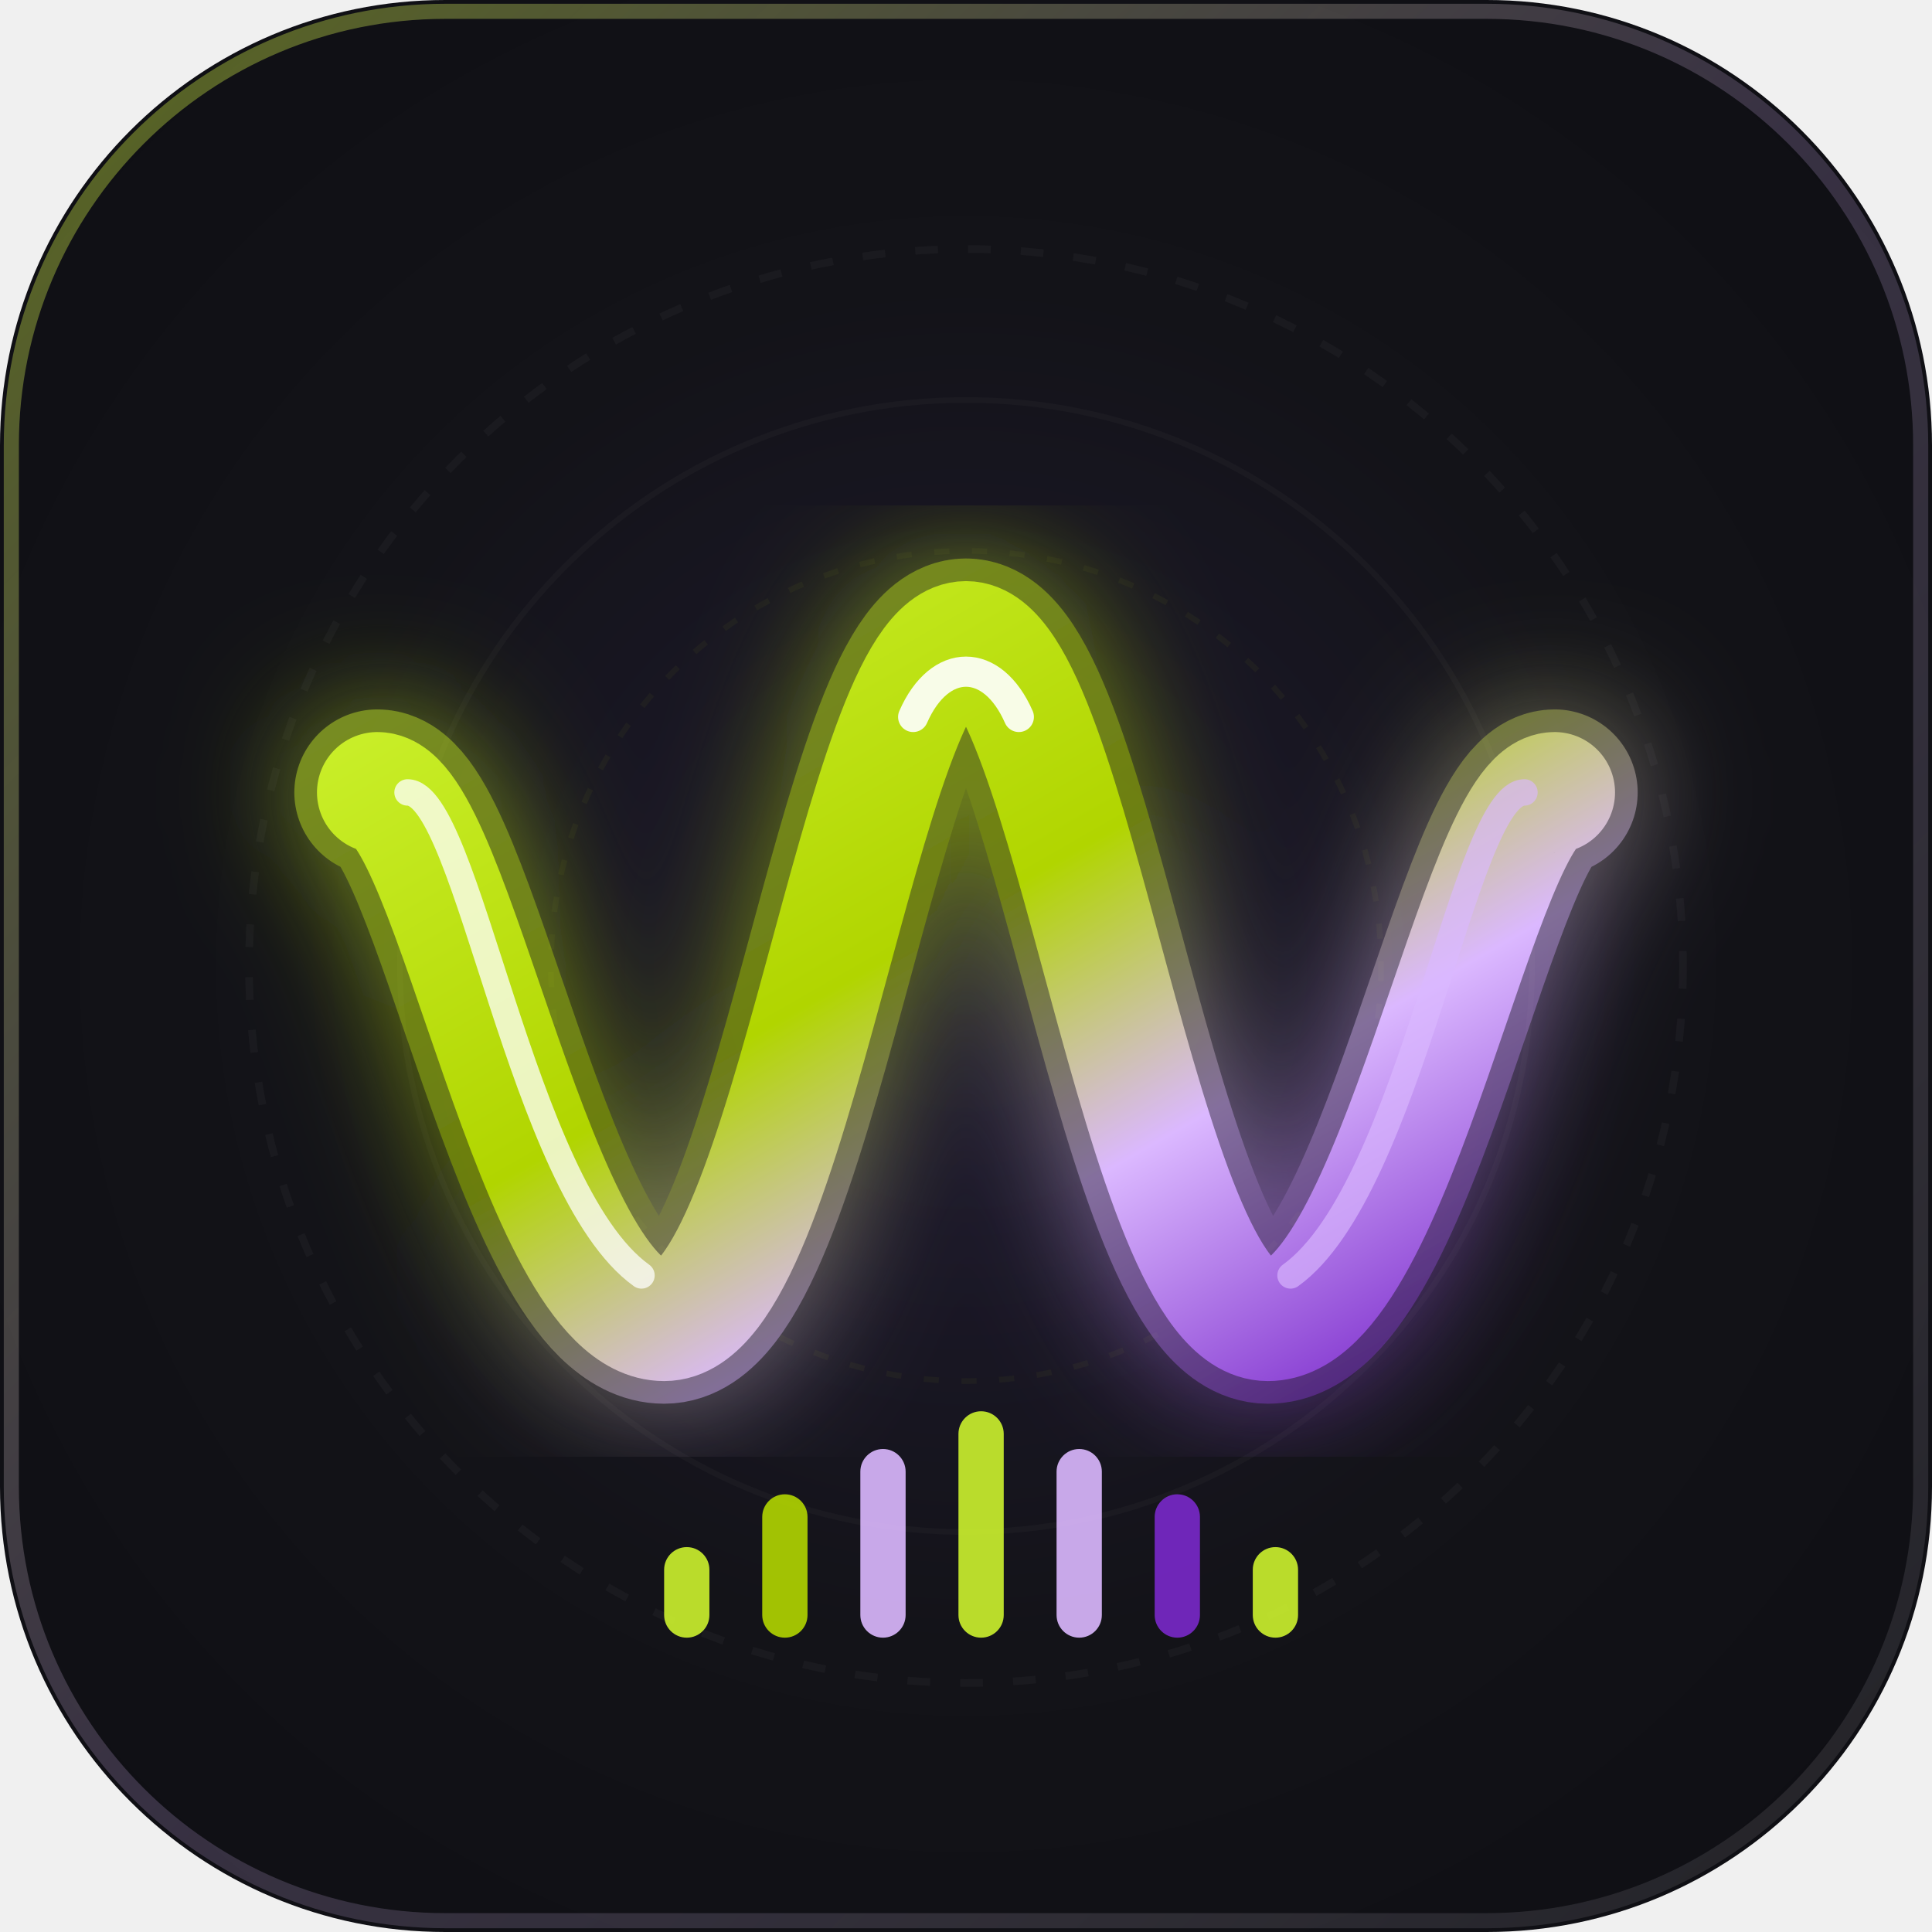
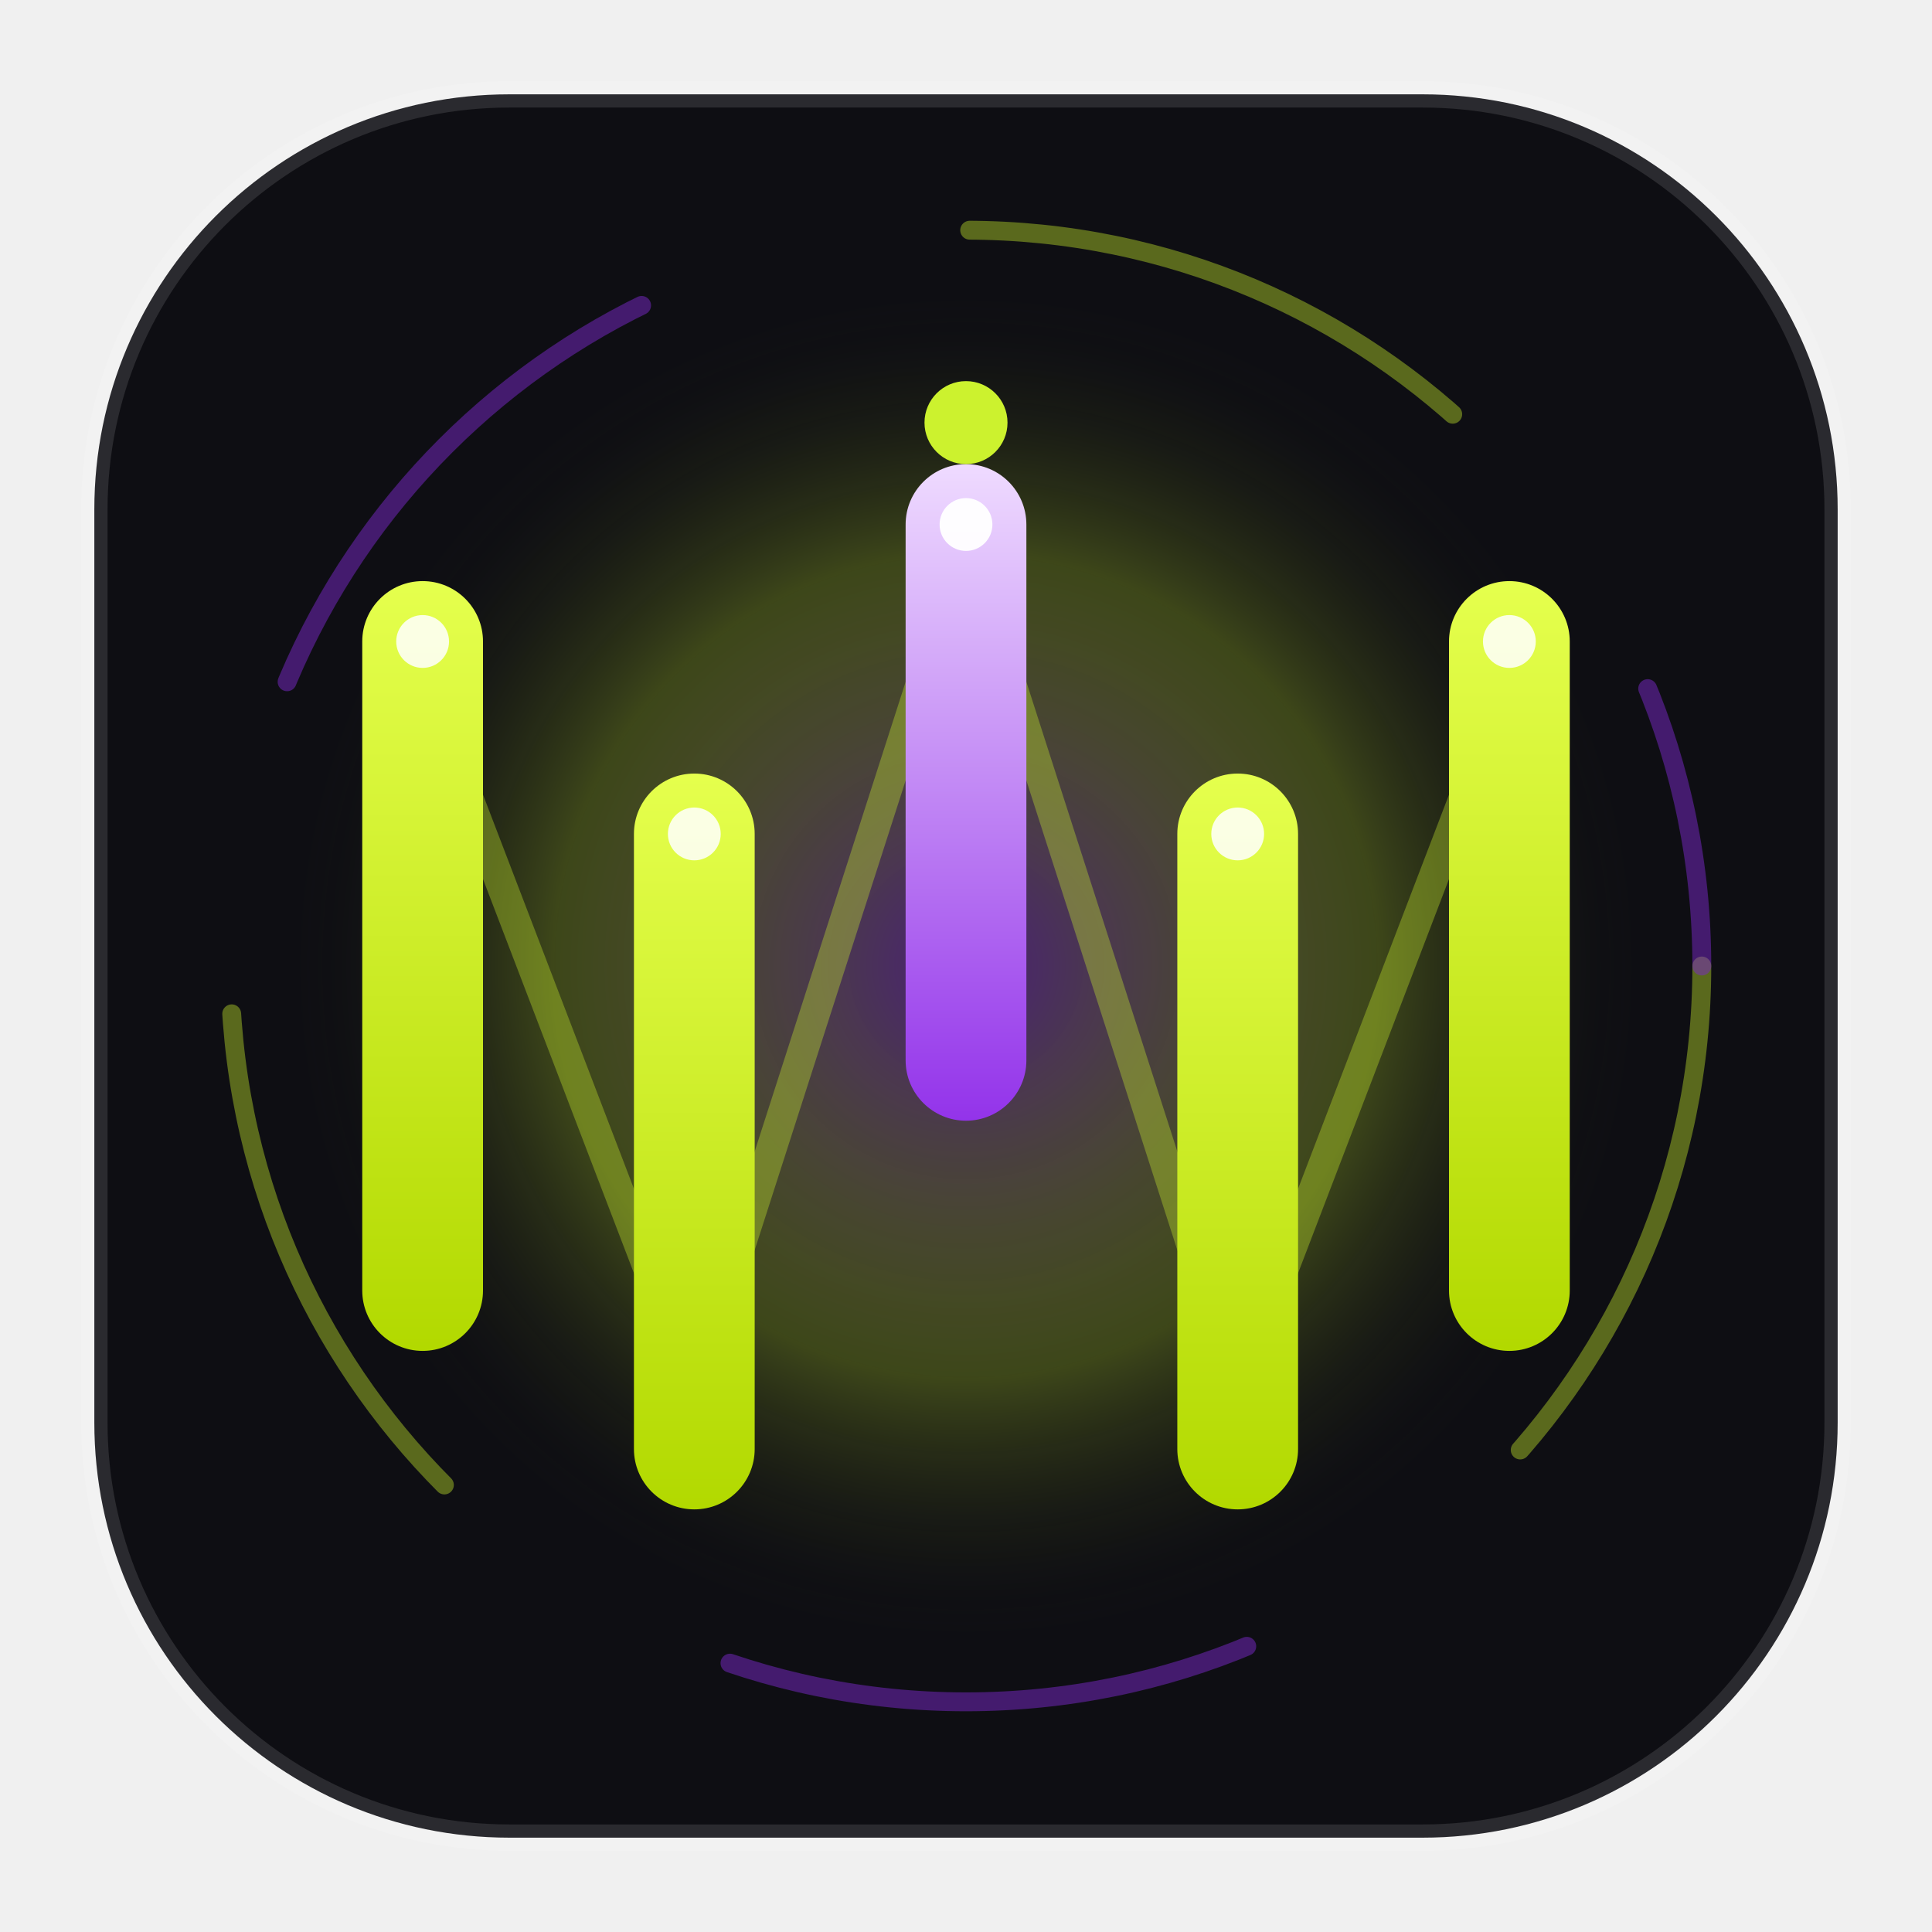
<svg xmlns="http://www.w3.org/2000/svg" viewBox="0 0 512 512" width="100%" height="100%">
  <defs>
-     <radialGradient id="bgGlow" cx="50%" cy="50%" r="70%">
-       <stop offset="0%" stop-color="#1F1A30" />
-       <stop offset="50%" stop-color="#131318" />
-       <stop offset="100%" stop-color="#0E0E13" />
+     <radialGradient id="haloGlow" cx="50%" cy="50%" r="50%">
+       <stop offset="0%" stop-color="#7928CA" stop-opacity="0.55" />
+       <stop offset="60%" stop-color="#CCF22E" stop-opacity="0.25" />
+       <stop offset="100%" stop-color="#0E0E13" stop-opacity="0" />
    </radialGradient>
-     <linearGradient id="limeVioletGrad" x1="0%" y1="0%" x2="100%" y2="100%">
-       <stop offset="0%" stop-color="#CCF22E" />
-       <stop offset="45%" stop-color="#B1D500" />
-       <stop offset="70%" stop-color="#DBB8FF" />
-       <stop offset="100%" stop-color="#7928CA" />
+     <linearGradient id="neonCitron" x1="0%" y1="0%" x2="0%" y2="100%">
+       <stop offset="0%" stop-color="#E5FF4D" />
+       <stop offset="100%" stop-color="#B2D900" />
    </linearGradient>
-     <linearGradient id="borderGrad" x1="0%" y1="0%" x2="100%" y2="100%">
-       <stop offset="0%" stop-color="rgba(204, 242, 46, 0.4)" />
-       <stop offset="50%" stop-color="rgba(219, 184, 255, 0.2)" />
-       <stop offset="100%" stop-color="rgba(255, 255, 255, 0.08)" />
+     <linearGradient id="violetPulse" x1="0%" y1="0%" x2="0%" y2="100%">
+       <stop offset="0%" stop-color="#EFDBFF" />
+       <stop offset="100%" stop-color="#9333EA" />
    </linearGradient>
-     <filter id="glow" x="-20%" y="-20%" width="140%" height="140%">
-       <feGaussianBlur stdDeviation="16" result="blur" />
-       <feMerge>
-         <feMergeNode in="blur" />
-         <feMergeNode in="SourceGraphic" />
-       </feMerge>
-     </filter>
  </defs>
-   <rect width="512" height="512" rx="118" fill="url(#bgGlow)" />
-   <rect x="3" y="3" width="506" height="506" rx="115" fill="none" stroke="url(#borderGrad)" stroke-width="4" />
-   <circle cx="256" cy="256" r="190" fill="none" stroke="rgba(255,255,255,0.035)" stroke-width="2" stroke-dasharray="6 8" />
-   <circle cx="256" cy="256" r="150" fill="none" stroke="rgba(255,255,255,0.025)" stroke-width="1.5" />
-   <circle cx="256" cy="256" r="110" fill="none" stroke="rgba(204,242,46,0.04)" stroke-width="1.5" stroke-dasharray="4 6" />
-   <g filter="url(#glow)" opacity="0.55">
-     <path d="M 100,210 C 120,210 142,350 176,350 C 210,350 228,170 256,170 C 284,170 302,350 336,350 C 370,350 392,210 412,210" fill="none" stroke="url(#limeVioletGrad)" stroke-width="44" stroke-linecap="round" stroke-linejoin="round" />
-   </g>
-   <path d="M 100,210 C 120,210 142,350 176,350 C 210,350 228,170 256,170 C 284,170 302,350 336,350 C 370,350 392,210 412,210" fill="none" stroke="url(#limeVioletGrad)" stroke-width="32" stroke-linecap="round" stroke-linejoin="round" />
-   <path d="M 108,210 C 124,210 138,315 170,338" fill="none" stroke="rgba(255,255,255,0.75)" stroke-width="7" stroke-linecap="round" />
-   <path d="M 242,190 C 249,174 263,174 270,190" fill="none" stroke="rgba(255,255,255,0.9)" stroke-width="8" stroke-linecap="round" />
-   <path d="M 342,338 C 374,315 388,210 404,210" fill="none" stroke="rgba(219,184,255,0.65)" stroke-width="7" stroke-linecap="round" />
-   <g opacity="0.9">
-     <rect x="176" y="410" width="12" height="24" rx="6" fill="#CCF22E" />
-     <rect x="202" y="396" width="12" height="38" rx="6" fill="#B1D500" />
-     <rect x="228" y="384" width="12" height="50" rx="6" fill="#DBB8FF" />
-     <rect x="254" y="374" width="12" height="60" rx="6" fill="#CCF22E" />
-     <rect x="280" y="384" width="12" height="50" rx="6" fill="#DBB8FF" />
-     <rect x="306" y="396" width="12" height="38" rx="6" fill="#7928CA" />
-     <rect x="332" y="410" width="12" height="24" rx="6" fill="#CCF22E" />
-   </g>
+   <rect x="25" y="25" width="462" height="462" rx="110" fill="#0E0E13" stroke="rgba(255,255,255,0.12)" stroke-width="7" />
+   <circle cx="256" cy="256" r="180" fill="url(#haloGlow)" />
+   <circle cx="256" cy="256" r="195" fill="none" stroke="#CCF22E" stroke-width="5" stroke-dasharray="140 320" stroke-linecap="round" opacity="0.4" />
+   <circle cx="256" cy="256" r="195" fill="none" stroke="#7928CA" stroke-width="5" stroke-dasharray="140 320" stroke-dashoffset="230" stroke-linecap="round" opacity="0.5" />
+   <polyline points="112,180 184,368 256,144 328,368 400,180" fill="none" stroke="#CCF22E" stroke-width="8" stroke-linecap="round" stroke-linejoin="round" opacity="0.35" />
+   <rect x="96" y="154" width="32" height="204" rx="16" fill="url(#neonCitron)" />
+   <circle cx="112" cy="170" r="7" fill="#FFFFFF" opacity="0.85" />
+   <rect x="168" y="205" width="32" height="195" rx="16" fill="url(#neonCitron)" />
+   <circle cx="184" cy="221" r="7" fill="#FFFFFF" opacity="0.85" />
+   <rect x="240" y="123" width="32" height="174" rx="16" fill="url(#violetPulse)" />
+   <circle cx="256" cy="139" r="7" fill="#FFFFFF" opacity="0.95" />
+   <rect x="312" y="205" width="32" height="195" rx="16" fill="url(#neonCitron)" />
+   <circle cx="328" cy="221" r="7" fill="#FFFFFF" opacity="0.85" />
+   <rect x="384" y="154" width="32" height="204" rx="16" fill="url(#neonCitron)" />
+   <circle cx="400" cy="170" r="7" fill="#FFFFFF" opacity="0.85" />
+   <circle cx="256" cy="112" r="11" fill="#CCF22E" />
</svg>
